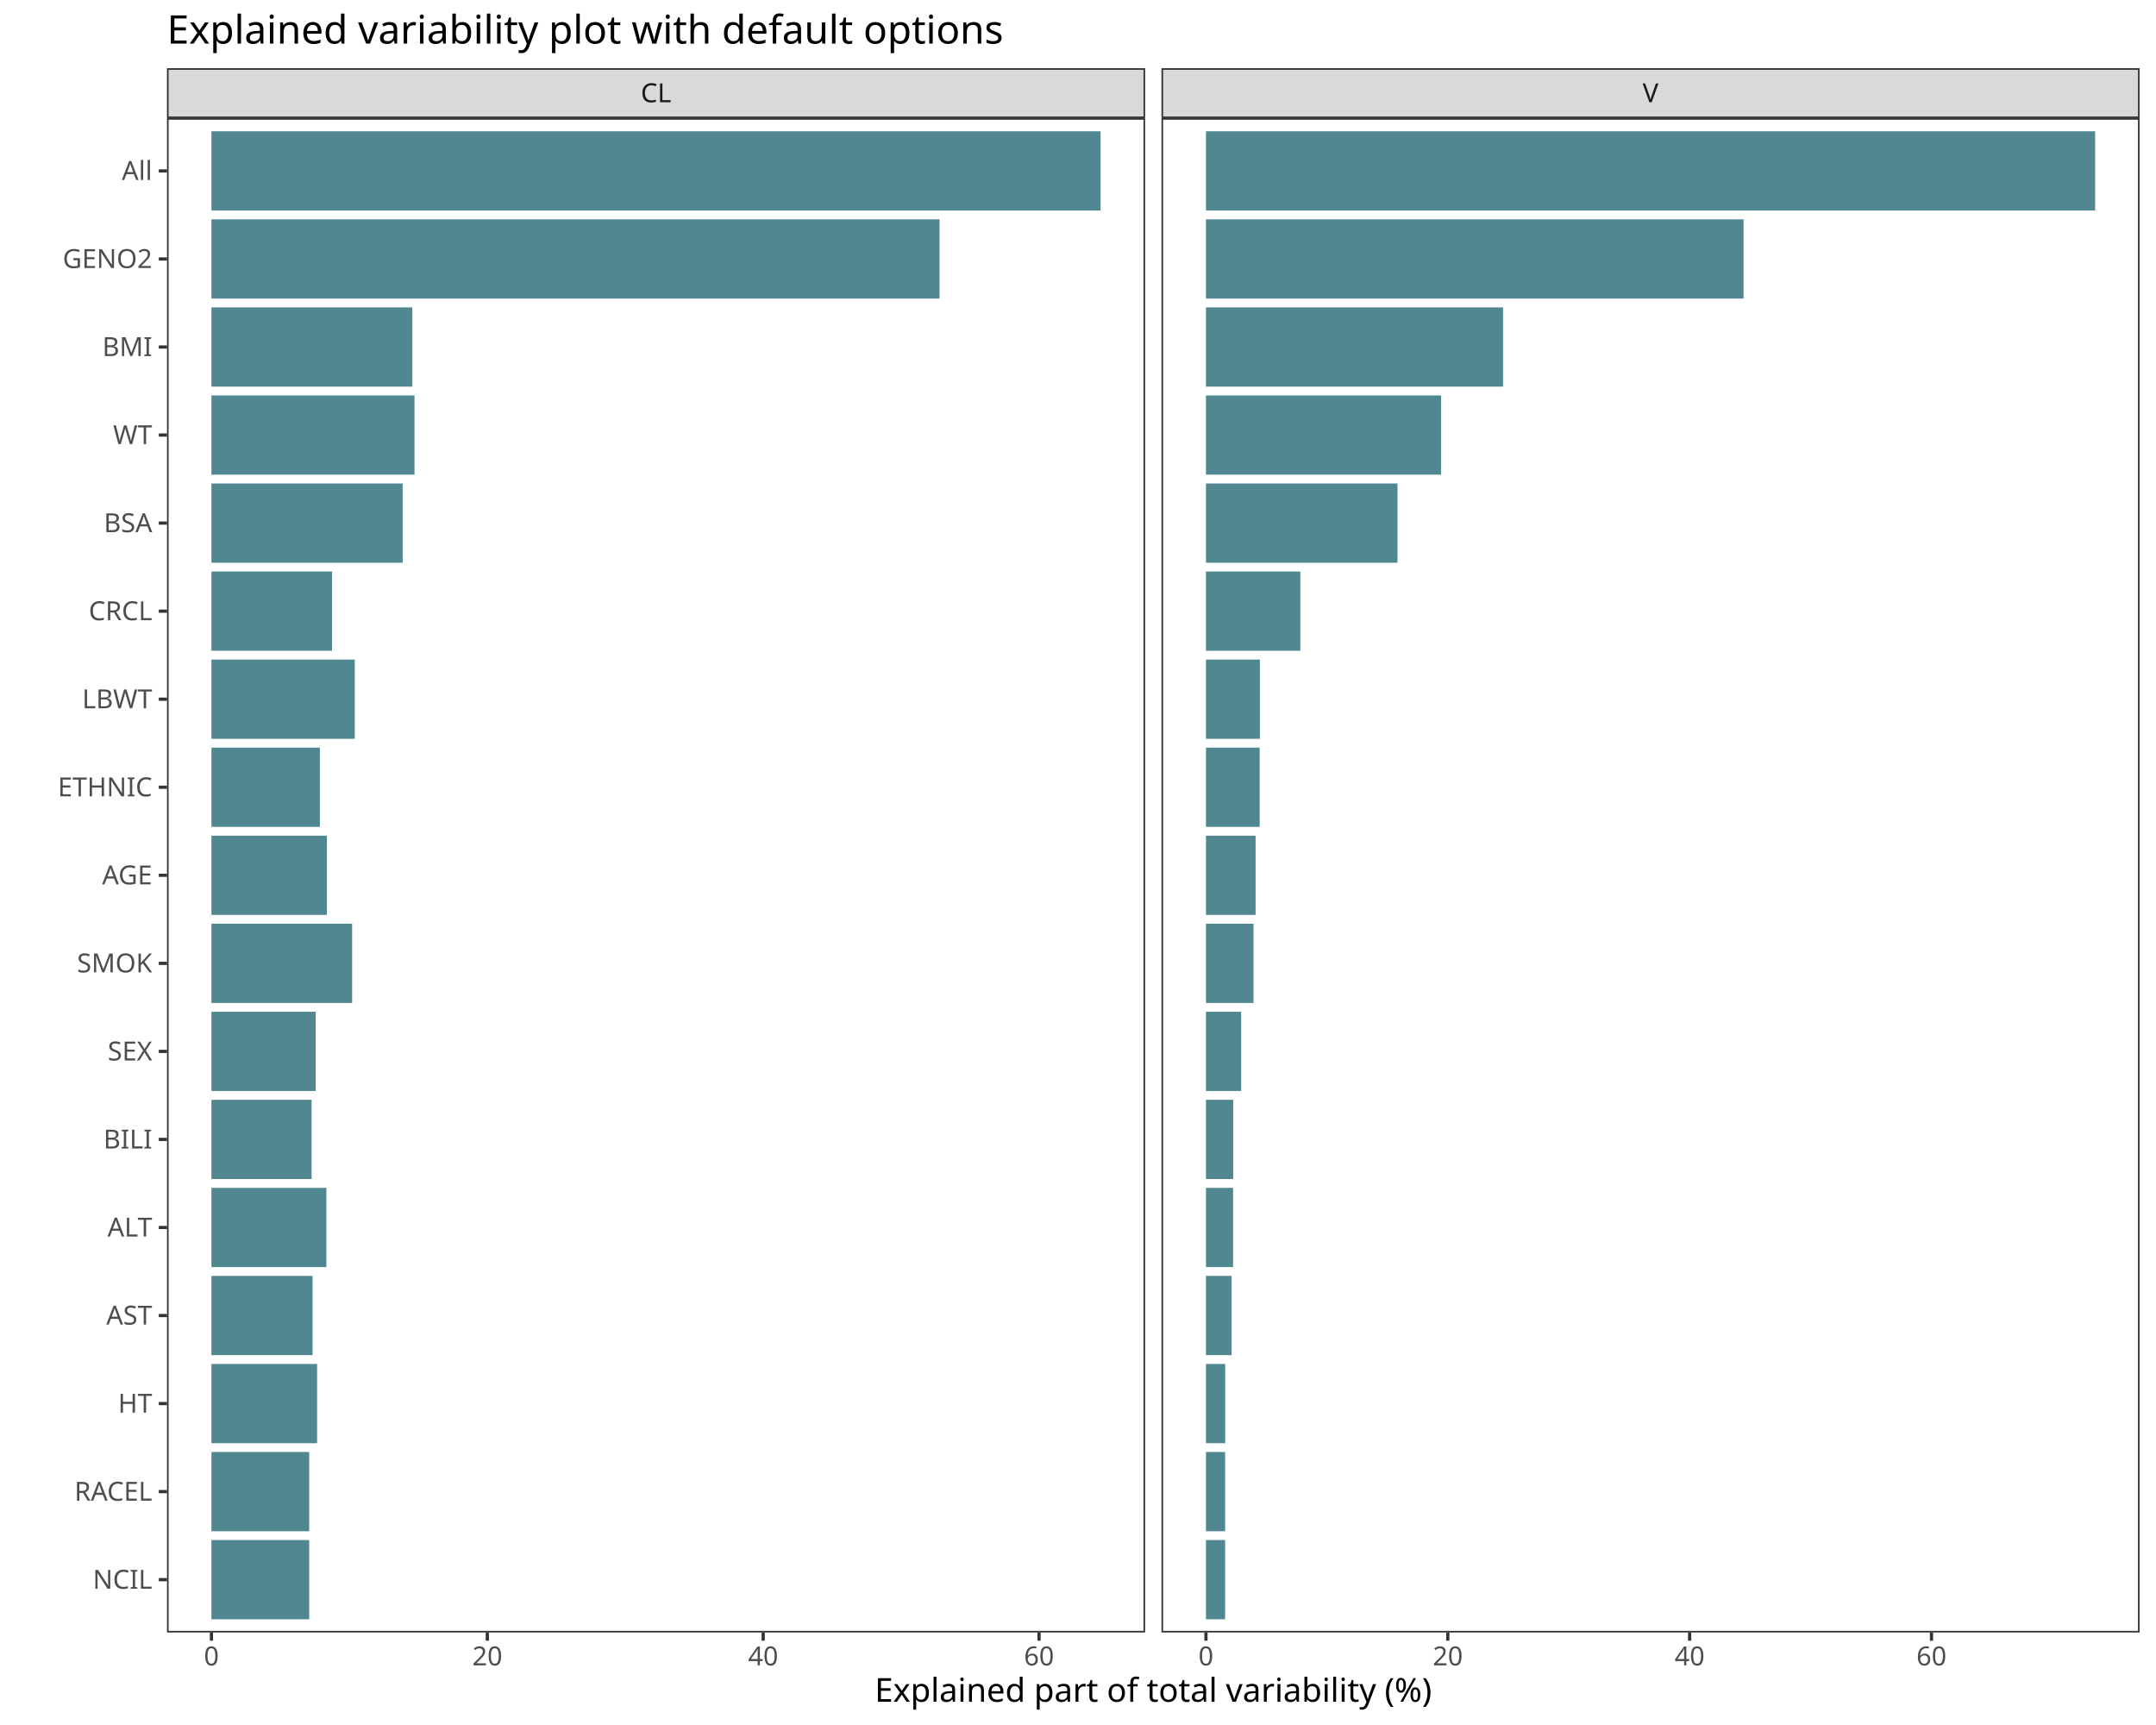
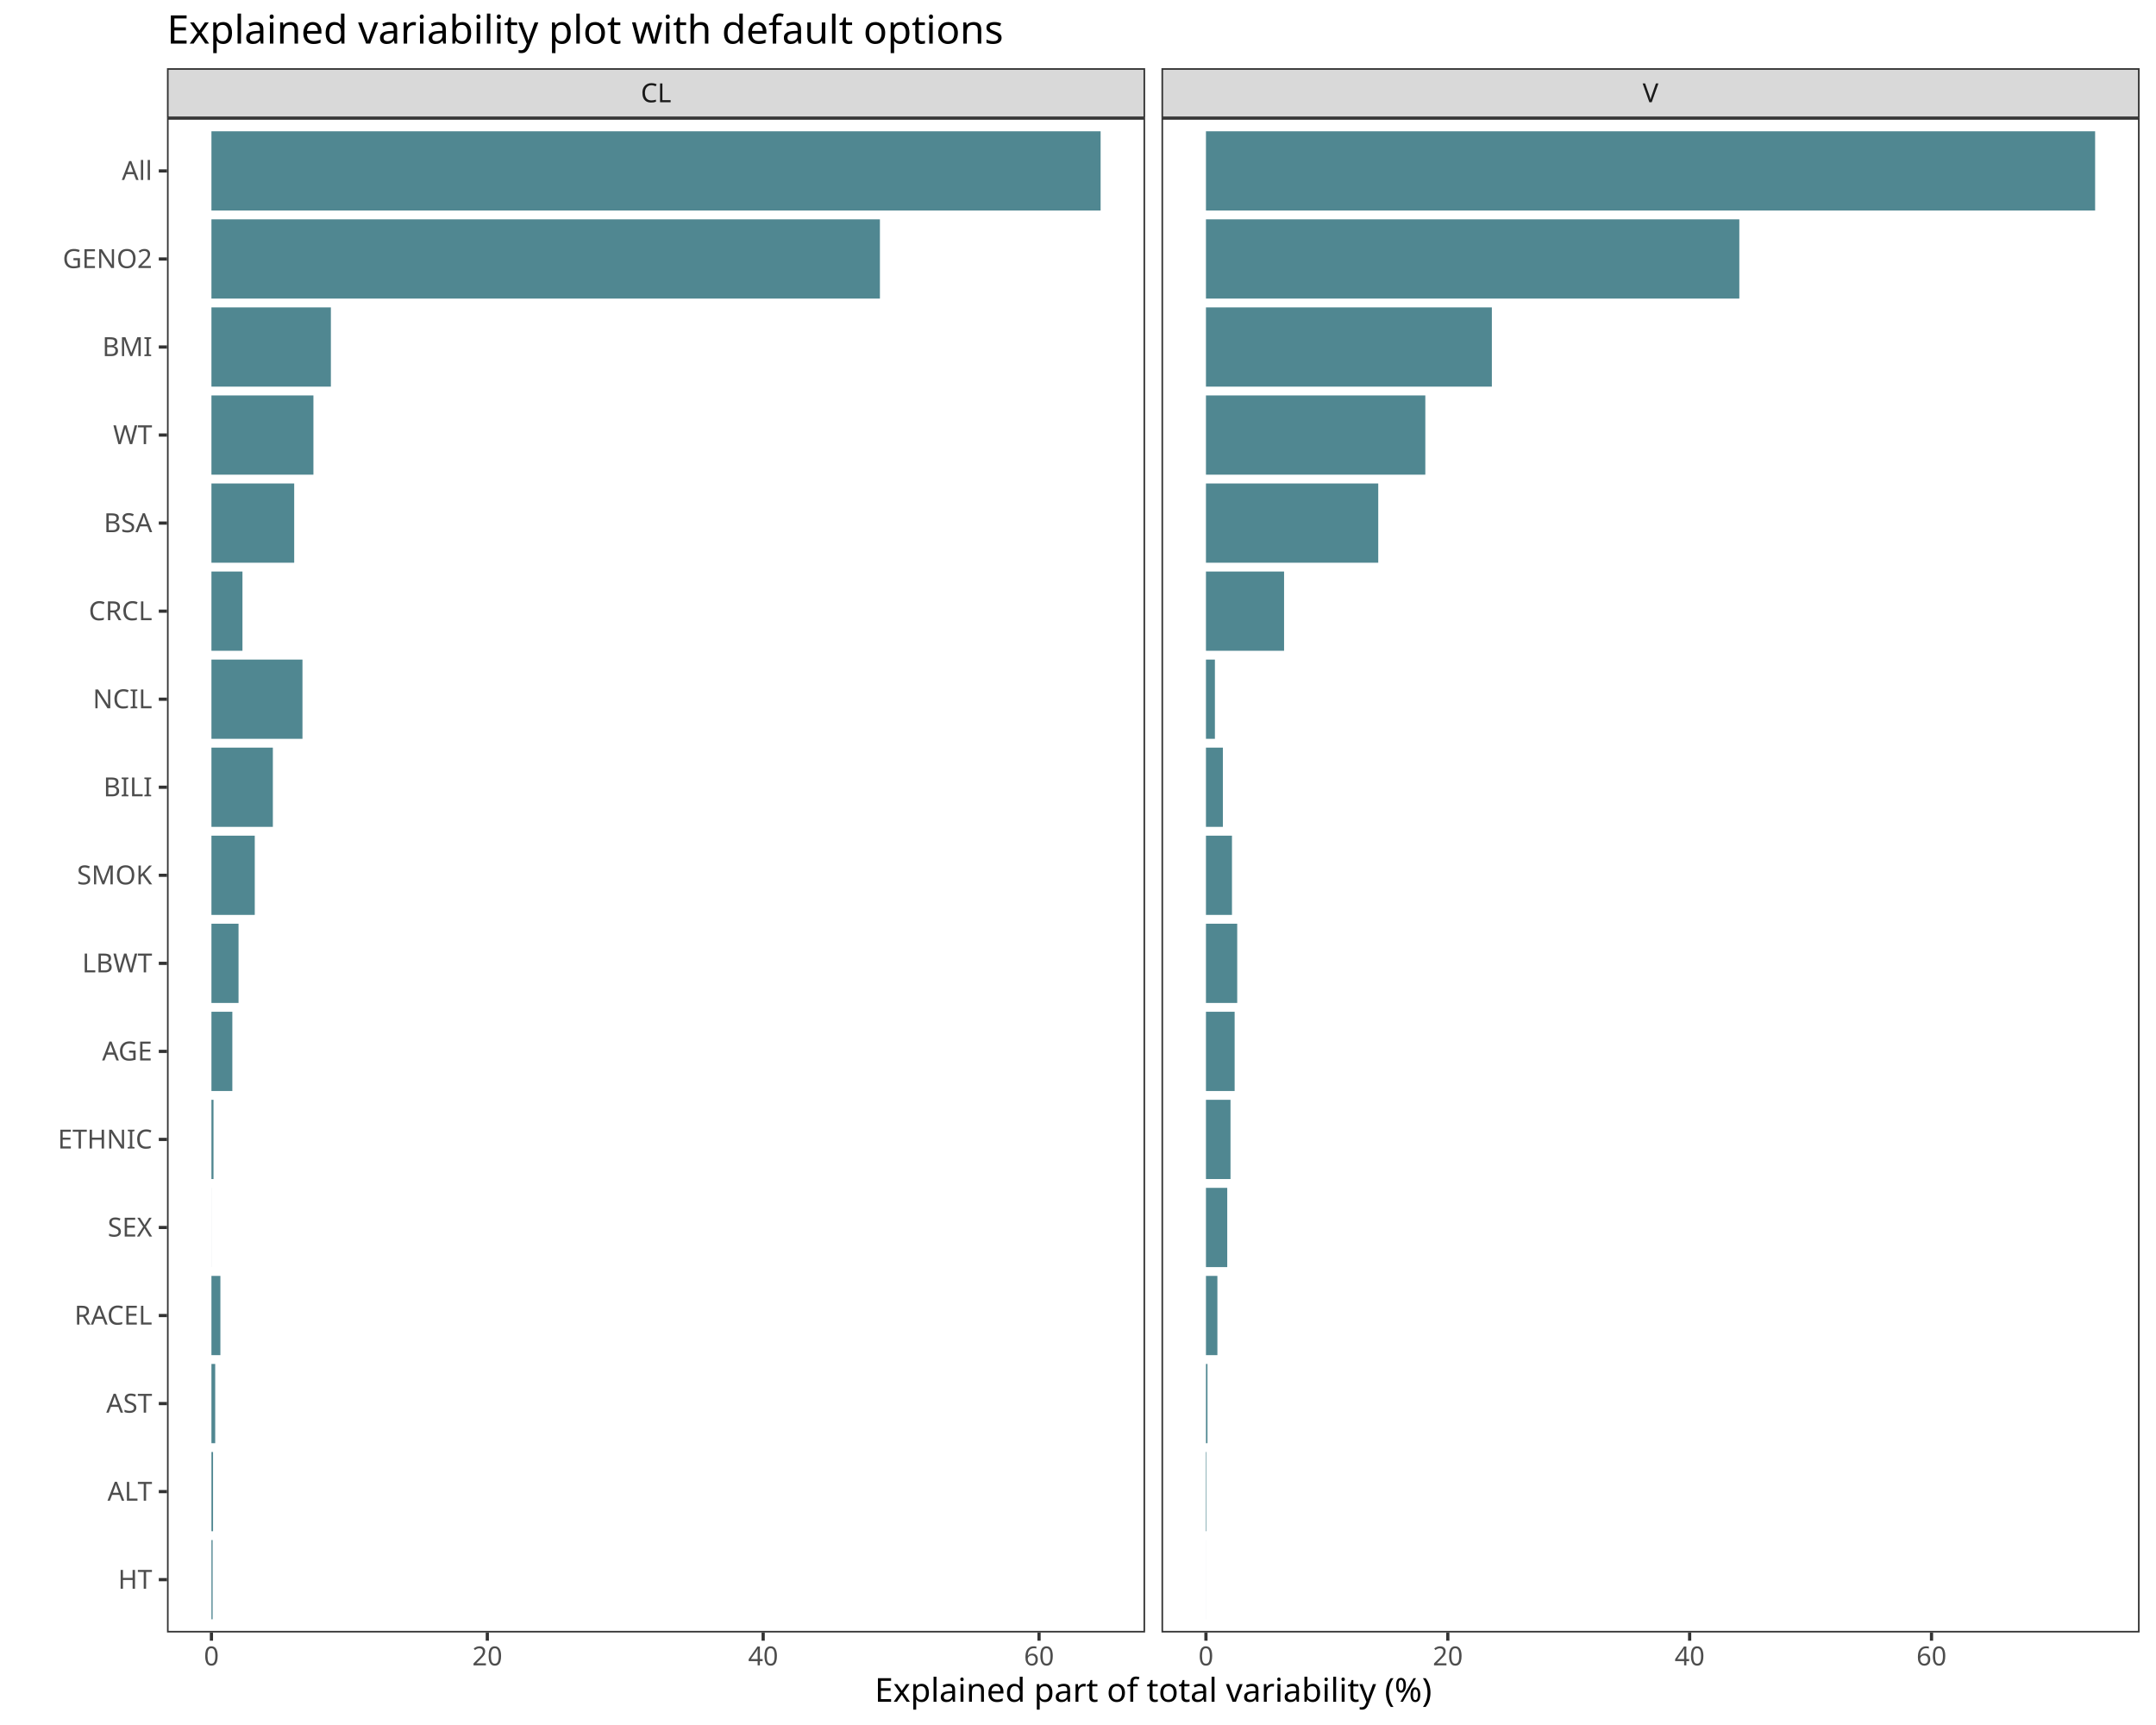
<svg xmlns="http://www.w3.org/2000/svg" class="svglite" data-engine-version="2.0" width="720.00pt" height="576.00pt" viewBox="0 0 720.00 576.00">
  <defs>
    <style type="text/css">
    .svglite line, .svglite polyline, .svglite polygon, .svglite path, .svglite rect, .svglite circle {
      fill: none;
      stroke: #000000;
      stroke-linecap: round;
      stroke-linejoin: round;
      stroke-miterlimit: 10.00;
    }
  </style>
  </defs>
  <rect width="100%" height="100%" style="stroke: none; fill: #FFFFFF;" />
  <defs>
    <clipPath id="cpMC4wMHw3MjAuMDB8MC4wMHw1NzYuMDA=">
      <rect x="0.00" y="0.00" width="720.00" height="576.00" />
    </clipPath>
  </defs>
  <g clip-path="url(#cpMC4wMHw3MjAuMDB8MC4wMHw1NzYuMDA=)">
    <rect x="0.00" y="0.00" width="720.00" height="576.00" style="stroke-width: 1.07; stroke: #FFFFFF; fill: #FFFFFF;" />
  </g>
  <defs>
    <clipPath id="cpNTUuNzd8MzgyLjQwfDM5LjQzfDU0NS4xMQ==">
      <rect x="55.77" y="39.43" width="326.64" height="505.68" />
    </clipPath>
  </defs>
  <g clip-path="url(#cpNTUuNzd8MzgyLjQwfDM5LjQzfDU0NS4xMQ==)">
    <rect x="55.77" y="39.43" width="326.64" height="505.68" style="stroke-width: 1.07; stroke: none; fill: #FFFFFF;" />
-     <rect x="70.61" y="43.84" width="296.94" height="26.46" style="stroke-width: 1.07; stroke: none; stroke-linecap: butt; stroke-linejoin: miter; fill: #508791;" />
-     <rect x="70.61" y="279.04" width="38.56" height="26.46" style="stroke-width: 1.07; stroke: none; stroke-linecap: butt; stroke-linejoin: miter; fill: #508791;" />
-     <rect x="70.61" y="396.64" width="38.38" height="26.46" style="stroke-width: 1.07; stroke: none; stroke-linecap: butt; stroke-linejoin: miter; fill: #508791;" />
-     <rect x="70.61" y="426.04" width="33.78" height="26.46" style="stroke-width: 1.07; stroke: none; stroke-linecap: butt; stroke-linejoin: miter; fill: #508791;" />
-     <rect x="70.61" y="367.24" width="33.44" height="26.46" style="stroke-width: 1.07; stroke: none; stroke-linecap: butt; stroke-linejoin: miter; fill: #508791;" />
-     <rect x="70.61" y="102.64" width="67.09" height="26.46" style="stroke-width: 1.07; stroke: none; stroke-linecap: butt; stroke-linejoin: miter; fill: #508791;" />
-     <rect x="70.61" y="161.44" width="63.86" height="26.46" style="stroke-width: 1.07; stroke: none; stroke-linecap: butt; stroke-linejoin: miter; fill: #508791;" />
-     <rect x="70.61" y="190.84" width="40.27" height="26.46" style="stroke-width: 1.07; stroke: none; stroke-linecap: butt; stroke-linejoin: miter; fill: #508791;" />
-     <rect x="70.61" y="249.64" width="36.21" height="26.46" style="stroke-width: 1.07; stroke: none; stroke-linecap: butt; stroke-linejoin: miter; fill: #508791;" />
-     <rect x="70.61" y="73.24" width="243.15" height="26.46" style="stroke-width: 1.07; stroke: none; stroke-linecap: butt; stroke-linejoin: miter; fill: #508791;" />
-     <rect x="70.61" y="455.44" width="35.29" height="26.46" style="stroke-width: 1.07; stroke: none; stroke-linecap: butt; stroke-linejoin: miter; fill: #508791;" />
-     <rect x="70.61" y="220.24" width="47.86" height="26.46" style="stroke-width: 1.07; stroke: none; stroke-linecap: butt; stroke-linejoin: miter; fill: #508791;" />
-     <rect x="70.61" y="514.24" width="32.65" height="26.46" style="stroke-width: 1.07; stroke: none; stroke-linecap: butt; stroke-linejoin: miter; fill: #508791;" />
-     <rect x="70.61" y="484.84" width="32.65" height="26.46" style="stroke-width: 1.07; stroke: none; stroke-linecap: butt; stroke-linejoin: miter; fill: #508791;" />
-     <rect x="70.61" y="337.84" width="34.81" height="26.46" style="stroke-width: 1.07; stroke: none; stroke-linecap: butt; stroke-linejoin: miter; fill: #508791;" />
-     <rect x="70.61" y="308.44" width="46.98" height="26.46" style="stroke-width: 1.07; stroke: none; stroke-linecap: butt; stroke-linejoin: miter; fill: #508791;" />
-     <rect x="70.61" y="132.04" width="67.81" height="26.46" style="stroke-width: 1.07; stroke: none; stroke-linecap: butt; stroke-linejoin: miter; fill: #508791;" />
+     <rect x="70.61" y="43.84" width="296.94" height="26.46" style="stroke-width: 1.07; stroke: none; stroke-linecap: square; stroke-linejoin: miter; fill: #508791;" />
+     <rect x="70.61" y="337.84" width="6.98" height="26.46" style="stroke-width: 1.07; stroke: none; stroke-linecap: square; stroke-linejoin: miter; fill: #508791;" />
+     <rect x="70.61" y="484.84" width="0.54" height="26.46" style="stroke-width: 1.07; stroke: none; stroke-linecap: square; stroke-linejoin: miter; fill: #508791;" />
+     <rect x="70.61" y="455.44" width="1.26" height="26.46" style="stroke-width: 1.07; stroke: none; stroke-linecap: square; stroke-linejoin: miter; fill: #508791;" />
+     <rect x="70.61" y="249.64" width="20.51" height="26.46" style="stroke-width: 1.07; stroke: none; stroke-linecap: square; stroke-linejoin: miter; fill: #508791;" />
+     <rect x="70.61" y="102.64" width="39.89" height="26.46" style="stroke-width: 1.07; stroke: none; stroke-linecap: square; stroke-linejoin: miter; fill: #508791;" />
+     <rect x="70.61" y="161.44" width="27.64" height="26.46" style="stroke-width: 1.07; stroke: none; stroke-linecap: square; stroke-linejoin: miter; fill: #508791;" />
+     <rect x="70.61" y="190.84" width="10.36" height="26.46" style="stroke-width: 1.07; stroke: none; stroke-linecap: square; stroke-linejoin: miter; fill: #508791;" />
+     <rect x="70.61" y="367.24" width="0.69" height="26.46" style="stroke-width: 1.07; stroke: none; stroke-linecap: square; stroke-linejoin: miter; fill: #508791;" />
+     <rect x="70.61" y="73.24" width="223.24" height="26.46" style="stroke-width: 1.07; stroke: none; stroke-linecap: square; stroke-linejoin: miter; fill: #508791;" />
+     <rect x="70.61" y="514.24" width="0.40" height="26.46" style="stroke-width: 1.07; stroke: none; stroke-linecap: square; stroke-linejoin: miter; fill: #508791;" />
+     <rect x="70.61" y="308.44" width="9.05" height="26.46" style="stroke-width: 1.07; stroke: none; stroke-linecap: square; stroke-linejoin: miter; fill: #508791;" />
+     <rect x="70.61" y="220.24" width="30.40" height="26.46" style="stroke-width: 1.07; stroke: none; stroke-linecap: square; stroke-linejoin: miter; fill: #508791;" />
+     <rect x="70.61" y="426.04" width="2.99" height="26.46" style="stroke-width: 1.07; stroke: none; stroke-linecap: square; stroke-linejoin: miter; fill: #508791;" />
+     <rect x="70.61" y="396.64" width="0.013" height="26.46" style="stroke-width: 1.07; stroke: none; stroke-linecap: square; stroke-linejoin: miter; fill: #508791;" />
+     <rect x="70.61" y="279.04" width="14.47" height="26.46" style="stroke-width: 1.07; stroke: none; stroke-linecap: square; stroke-linejoin: miter; fill: #508791;" />
+     <rect x="70.61" y="132.04" width="34.06" height="26.46" style="stroke-width: 1.07; stroke: none; stroke-linecap: square; stroke-linejoin: miter; fill: #508791;" />
    <rect x="55.77" y="39.43" width="326.64" height="505.68" style="stroke-width: 1.07; stroke: #333333;" />
  </g>
  <g clip-path="url(#cpMC4wMHw3MjAuMDB8MC4wMHw1NzYuMDA=)">
</g>
  <defs>
    <clipPath id="cpMzg3Ljg4fDcxNC41MnwzOS40M3w1NDUuMTE=">
      <rect x="387.88" y="39.43" width="326.64" height="505.68" />
    </clipPath>
  </defs>
  <g clip-path="url(#cpMzg3Ljg4fDcxNC41MnwzOS40M3w1NDUuMTE=)">
    <rect x="387.88" y="39.43" width="326.64" height="505.68" style="stroke-width: 1.07; stroke: none; fill: #FFFFFF;" />
-     <rect x="402.73" y="43.84" width="296.94" height="26.46" style="stroke-width: 1.07; stroke: none; stroke-linecap: butt; stroke-linejoin: miter; fill: #508791;" />
-     <rect x="402.73" y="279.04" width="16.57" height="26.46" style="stroke-width: 1.07; stroke: none; stroke-linecap: butt; stroke-linejoin: miter; fill: #508791;" />
-     <rect x="402.73" y="396.64" width="9.06" height="26.46" style="stroke-width: 1.07; stroke: none; stroke-linecap: butt; stroke-linejoin: miter; fill: #508791;" />
-     <rect x="402.73" y="426.04" width="8.57" height="26.46" style="stroke-width: 1.07; stroke: none; stroke-linecap: butt; stroke-linejoin: miter; fill: #508791;" />
-     <rect x="402.73" y="367.24" width="9.10" height="26.46" style="stroke-width: 1.07; stroke: none; stroke-linecap: butt; stroke-linejoin: miter; fill: #508791;" />
-     <rect x="402.73" y="102.64" width="99.21" height="26.46" style="stroke-width: 1.07; stroke: none; stroke-linecap: butt; stroke-linejoin: miter; fill: #508791;" />
-     <rect x="402.73" y="161.44" width="63.97" height="26.46" style="stroke-width: 1.07; stroke: none; stroke-linecap: butt; stroke-linejoin: miter; fill: #508791;" />
-     <rect x="402.73" y="190.84" width="31.52" height="26.46" style="stroke-width: 1.07; stroke: none; stroke-linecap: butt; stroke-linejoin: miter; fill: #508791;" />
-     <rect x="402.73" y="249.64" width="17.94" height="26.46" style="stroke-width: 1.07; stroke: none; stroke-linecap: butt; stroke-linejoin: miter; fill: #508791;" />
-     <rect x="402.73" y="73.24" width="179.53" height="26.46" style="stroke-width: 1.07; stroke: none; stroke-linecap: butt; stroke-linejoin: miter; fill: #508791;" />
-     <rect x="402.73" y="455.44" width="6.43" height="26.46" style="stroke-width: 1.07; stroke: none; stroke-linecap: butt; stroke-linejoin: miter; fill: #508791;" />
-     <rect x="402.73" y="220.24" width="18.01" height="26.46" style="stroke-width: 1.07; stroke: none; stroke-linecap: butt; stroke-linejoin: miter; fill: #508791;" />
-     <rect x="402.73" y="514.24" width="6.40" height="26.46" style="stroke-width: 1.07; stroke: none; stroke-linecap: butt; stroke-linejoin: miter; fill: #508791;" />
-     <rect x="402.73" y="484.84" width="6.40" height="26.46" style="stroke-width: 1.07; stroke: none; stroke-linecap: butt; stroke-linejoin: miter; fill: #508791;" />
-     <rect x="402.73" y="337.84" width="11.76" height="26.46" style="stroke-width: 1.07; stroke: none; stroke-linecap: butt; stroke-linejoin: miter; fill: #508791;" />
-     <rect x="402.73" y="308.44" width="15.88" height="26.46" style="stroke-width: 1.07; stroke: none; stroke-linecap: butt; stroke-linejoin: miter; fill: #508791;" />
-     <rect x="402.73" y="132.04" width="78.51" height="26.46" style="stroke-width: 1.07; stroke: none; stroke-linecap: butt; stroke-linejoin: miter; fill: #508791;" />
+     <rect x="402.73" y="43.84" width="296.94" height="26.46" style="stroke-width: 1.07; stroke: none; stroke-linecap: square; stroke-linejoin: miter; fill: #508791;" />
+     <rect x="402.73" y="337.84" width="9.58" height="26.46" style="stroke-width: 1.07; stroke: none; stroke-linecap: square; stroke-linejoin: miter; fill: #508791;" />
+     <rect x="402.73" y="484.84" width="0.18" height="26.46" style="stroke-width: 1.07; stroke: none; stroke-linecap: square; stroke-linejoin: miter; fill: #508791;" />
+     <rect x="402.73" y="455.44" width="0.51" height="26.46" style="stroke-width: 1.07; stroke: none; stroke-linecap: square; stroke-linejoin: miter; fill: #508791;" />
+     <rect x="402.73" y="249.64" width="5.65" height="26.46" style="stroke-width: 1.07; stroke: none; stroke-linecap: square; stroke-linejoin: miter; fill: #508791;" />
+     <rect x="402.73" y="102.64" width="95.48" height="26.46" style="stroke-width: 1.07; stroke: none; stroke-linecap: square; stroke-linejoin: miter; fill: #508791;" />
+     <rect x="402.73" y="161.44" width="57.54" height="26.46" style="stroke-width: 1.07; stroke: none; stroke-linecap: square; stroke-linejoin: miter; fill: #508791;" />
+     <rect x="402.73" y="190.84" width="26.09" height="26.46" style="stroke-width: 1.07; stroke: none; stroke-linecap: square; stroke-linejoin: miter; fill: #508791;" />
+     <rect x="402.73" y="367.24" width="8.20" height="26.46" style="stroke-width: 1.07; stroke: none; stroke-linecap: square; stroke-linejoin: miter; fill: #508791;" />
+     <rect x="402.73" y="73.24" width="178.12" height="26.46" style="stroke-width: 1.07; stroke: none; stroke-linecap: square; stroke-linejoin: miter; fill: #508791;" />
+     <rect x="402.73" y="514.24" width="0.009" height="26.46" style="stroke-width: 1.07; stroke: none; stroke-linecap: square; stroke-linejoin: miter; fill: #508791;" />
+     <rect x="402.73" y="308.44" width="10.44" height="26.46" style="stroke-width: 1.07; stroke: none; stroke-linecap: square; stroke-linejoin: miter; fill: #508791;" />
+     <rect x="402.73" y="220.24" width="2.99" height="26.46" style="stroke-width: 1.07; stroke: none; stroke-linecap: square; stroke-linejoin: miter; fill: #508791;" />
+     <rect x="402.73" y="426.04" width="3.82" height="26.46" style="stroke-width: 1.07; stroke: none; stroke-linecap: square; stroke-linejoin: miter; fill: #508791;" />
+     <rect x="402.73" y="396.64" width="7.11" height="26.46" style="stroke-width: 1.07; stroke: none; stroke-linecap: square; stroke-linejoin: miter; fill: #508791;" />
+     <rect x="402.73" y="279.04" width="8.69" height="26.46" style="stroke-width: 1.07; stroke: none; stroke-linecap: square; stroke-linejoin: miter; fill: #508791;" />
+     <rect x="402.73" y="132.04" width="73.26" height="26.46" style="stroke-width: 1.07; stroke: none; stroke-linecap: square; stroke-linejoin: miter; fill: #508791;" />
    <rect x="387.88" y="39.43" width="326.64" height="505.68" style="stroke-width: 1.07; stroke: #333333;" />
  </g>
  <g clip-path="url(#cpMC4wMHw3MjAuMDB8MC4wMHw1NzYuMDA=)">
</g>
  <defs>
    <clipPath id="cpNTUuNzd8MzgyLjQwfDIyLjc4fDM5LjQz">
      <rect x="55.77" y="22.78" width="326.64" height="16.65" />
    </clipPath>
  </defs>
  <g clip-path="url(#cpNTUuNzd8MzgyLjQwfDIyLjc4fDM5LjQz)">
    <rect x="55.77" y="22.78" width="326.64" height="16.65" style="stroke-width: 1.07; stroke: #333333; fill: #D9D9D9;" />
    <text x="219.09" y="34.14" text-anchor="middle" style="font-size: 8.80px; fill: #1A1A1A; font-family: sans;" textLength="11.25px" lengthAdjust="spacingAndGlyphs">CL</text>
  </g>
  <g clip-path="url(#cpMC4wMHw3MjAuMDB8MC4wMHw1NzYuMDA=)">
</g>
  <defs>
    <clipPath id="cpMzg3Ljg4fDcxNC41MnwyMi43OHwzOS40Mw==">
      <rect x="387.88" y="22.78" width="326.64" height="16.65" />
    </clipPath>
  </defs>
  <g clip-path="url(#cpMzg3Ljg4fDcxNC41MnwyMi43OHwzOS40Mw==)">
    <rect x="387.88" y="22.78" width="326.64" height="16.65" style="stroke-width: 1.07; stroke: #333333; fill: #D9D9D9;" />
    <text x="551.20" y="34.14" text-anchor="middle" style="font-size: 8.80px; fill: #1A1A1A; font-family: sans;" textLength="5.87px" lengthAdjust="spacingAndGlyphs">V</text>
  </g>
  <g clip-path="url(#cpMC4wMHw3MjAuMDB8MC4wMHw1NzYuMDA=)">
    <polyline points="70.61,547.85 70.61,545.11 " style="stroke-width: 1.07; stroke: #333333; stroke-linecap: butt;" />
    <polyline points="162.74,547.85 162.74,545.11 " style="stroke-width: 1.07; stroke: #333333; stroke-linecap: butt;" />
    <polyline points="254.86,547.85 254.86,545.11 " style="stroke-width: 1.07; stroke: #333333; stroke-linecap: butt;" />
    <polyline points="346.99,547.85 346.99,545.11 " style="stroke-width: 1.07; stroke: #333333; stroke-linecap: butt;" />
    <text x="70.61" y="556.10" text-anchor="middle" style="font-size: 8.80px; fill: #4D4D4D; font-family: sans;" textLength="4.89px" lengthAdjust="spacingAndGlyphs">0</text>
    <text x="162.74" y="556.10" text-anchor="middle" style="font-size: 8.80px; fill: #4D4D4D; font-family: sans;" textLength="9.79px" lengthAdjust="spacingAndGlyphs">20</text>
    <text x="254.86" y="556.10" text-anchor="middle" style="font-size: 8.80px; fill: #4D4D4D; font-family: sans;" textLength="9.79px" lengthAdjust="spacingAndGlyphs">40</text>
    <text x="346.99" y="556.10" text-anchor="middle" style="font-size: 8.80px; fill: #4D4D4D; font-family: sans;" textLength="9.79px" lengthAdjust="spacingAndGlyphs">60</text>
    <polyline points="402.73,547.85 402.73,545.11 " style="stroke-width: 1.07; stroke: #333333; stroke-linecap: butt;" />
    <polyline points="483.50,547.85 483.50,545.11 " style="stroke-width: 1.07; stroke: #333333; stroke-linecap: butt;" />
    <polyline points="564.26,547.85 564.26,545.11 " style="stroke-width: 1.07; stroke: #333333; stroke-linecap: butt;" />
    <polyline points="645.03,547.85 645.03,545.11 " style="stroke-width: 1.07; stroke: #333333; stroke-linecap: butt;" />
    <text x="402.73" y="556.10" text-anchor="middle" style="font-size: 8.80px; fill: #4D4D4D; font-family: sans;" textLength="4.89px" lengthAdjust="spacingAndGlyphs">0</text>
    <text x="483.50" y="556.10" text-anchor="middle" style="font-size: 8.80px; fill: #4D4D4D; font-family: sans;" textLength="9.79px" lengthAdjust="spacingAndGlyphs">20</text>
    <text x="564.26" y="556.10" text-anchor="middle" style="font-size: 8.80px; fill: #4D4D4D; font-family: sans;" textLength="9.79px" lengthAdjust="spacingAndGlyphs">40</text>
    <text x="645.03" y="556.10" text-anchor="middle" style="font-size: 8.80px; fill: #4D4D4D; font-family: sans;" textLength="9.79px" lengthAdjust="spacingAndGlyphs">60</text>
-     <text x="50.84" y="530.50" text-anchor="end" style="font-size: 8.80px; fill: #4D4D4D; font-family: sans;" textLength="20.05px" lengthAdjust="spacingAndGlyphs">NCIL</text>
-     <text x="50.84" y="501.10" text-anchor="end" style="font-size: 8.80px; fill: #4D4D4D; font-family: sans;" textLength="29.35px" lengthAdjust="spacingAndGlyphs">RACEL</text>
-     <text x="50.84" y="471.70" text-anchor="end" style="font-size: 8.80px; fill: #4D4D4D; font-family: sans;" textLength="11.73px" lengthAdjust="spacingAndGlyphs">HT</text>
-     <text x="50.84" y="442.30" text-anchor="end" style="font-size: 8.80px; fill: #4D4D4D; font-family: sans;" textLength="17.12px" lengthAdjust="spacingAndGlyphs">AST</text>
-     <text x="50.84" y="412.90" text-anchor="end" style="font-size: 8.80px; fill: #4D4D4D; font-family: sans;" textLength="16.14px" lengthAdjust="spacingAndGlyphs">ALT</text>
-     <text x="50.84" y="383.50" text-anchor="end" style="font-size: 8.80px; fill: #4D4D4D; font-family: sans;" textLength="15.66px" lengthAdjust="spacingAndGlyphs">BILI</text>
-     <text x="50.84" y="354.10" text-anchor="end" style="font-size: 8.80px; fill: #4D4D4D; font-family: sans;" textLength="17.61px" lengthAdjust="spacingAndGlyphs">SEX</text>
-     <text x="50.84" y="324.70" text-anchor="end" style="font-size: 8.80px; fill: #4D4D4D; font-family: sans;" textLength="25.92px" lengthAdjust="spacingAndGlyphs">SMOK</text>
-     <text x="50.84" y="295.30" text-anchor="end" style="font-size: 8.80px; fill: #4D4D4D; font-family: sans;" textLength="18.59px" lengthAdjust="spacingAndGlyphs">AGE</text>
-     <text x="50.84" y="265.90" text-anchor="end" style="font-size: 8.80px; fill: #4D4D4D; font-family: sans;" textLength="32.76px" lengthAdjust="spacingAndGlyphs">ETHNIC</text>
-     <text x="50.84" y="236.50" text-anchor="end" style="font-size: 8.80px; fill: #4D4D4D; font-family: sans;" textLength="24.45px" lengthAdjust="spacingAndGlyphs">LBWT</text>
+     <text x="50.84" y="530.50" text-anchor="end" style="font-size: 8.80px; fill: #4D4D4D; font-family: sans;" textLength="11.73px" lengthAdjust="spacingAndGlyphs">HT</text>
+     <text x="50.84" y="501.10" text-anchor="end" style="font-size: 8.80px; fill: #4D4D4D; font-family: sans;" textLength="16.14px" lengthAdjust="spacingAndGlyphs">ALT</text>
+     <text x="50.84" y="471.70" text-anchor="end" style="font-size: 8.80px; fill: #4D4D4D; font-family: sans;" textLength="17.12px" lengthAdjust="spacingAndGlyphs">AST</text>
+     <text x="50.84" y="442.30" text-anchor="end" style="font-size: 8.80px; fill: #4D4D4D; font-family: sans;" textLength="29.35px" lengthAdjust="spacingAndGlyphs">RACEL</text>
+     <text x="50.84" y="412.90" text-anchor="end" style="font-size: 8.80px; fill: #4D4D4D; font-family: sans;" textLength="17.61px" lengthAdjust="spacingAndGlyphs">SEX</text>
+     <text x="50.84" y="383.50" text-anchor="end" style="font-size: 8.80px; fill: #4D4D4D; font-family: sans;" textLength="32.76px" lengthAdjust="spacingAndGlyphs">ETHNIC</text>
+     <text x="50.84" y="354.10" text-anchor="end" style="font-size: 8.80px; fill: #4D4D4D; font-family: sans;" textLength="18.59px" lengthAdjust="spacingAndGlyphs">AGE</text>
+     <text x="50.84" y="324.70" text-anchor="end" style="font-size: 8.80px; fill: #4D4D4D; font-family: sans;" textLength="24.45px" lengthAdjust="spacingAndGlyphs">LBWT</text>
+     <text x="50.84" y="295.30" text-anchor="end" style="font-size: 8.80px; fill: #4D4D4D; font-family: sans;" textLength="25.92px" lengthAdjust="spacingAndGlyphs">SMOK</text>
+     <text x="50.84" y="265.90" text-anchor="end" style="font-size: 8.80px; fill: #4D4D4D; font-family: sans;" textLength="15.66px" lengthAdjust="spacingAndGlyphs">BILI</text>
+     <text x="50.84" y="236.50" text-anchor="end" style="font-size: 8.80px; fill: #4D4D4D; font-family: sans;" textLength="20.05px" lengthAdjust="spacingAndGlyphs">NCIL</text>
    <text x="50.84" y="207.10" text-anchor="end" style="font-size: 8.80px; fill: #4D4D4D; font-family: sans;" textLength="23.97px" lengthAdjust="spacingAndGlyphs">CRCL</text>
    <text x="50.84" y="177.70" text-anchor="end" style="font-size: 8.80px; fill: #4D4D4D; font-family: sans;" textLength="17.61px" lengthAdjust="spacingAndGlyphs">BSA</text>
    <text x="50.84" y="148.30" text-anchor="end" style="font-size: 8.80px; fill: #4D4D4D; font-family: sans;" textLength="13.68px" lengthAdjust="spacingAndGlyphs">WT</text>
    <text x="50.84" y="118.90" text-anchor="end" style="font-size: 8.80px; fill: #4D4D4D; font-family: sans;" textLength="15.65px" lengthAdjust="spacingAndGlyphs">BMI</text>
    <text x="50.84" y="89.50" text-anchor="end" style="font-size: 8.80px; fill: #4D4D4D; font-family: sans;" textLength="30.82px" lengthAdjust="spacingAndGlyphs">GENO2</text>
    <text x="50.84" y="60.10" text-anchor="end" style="font-size: 8.80px; fill: #4D4D4D; font-family: sans;" textLength="9.78px" lengthAdjust="spacingAndGlyphs">All</text>
    <polyline points="53.03,527.47 55.77,527.47 " style="stroke-width: 1.07; stroke: #333333; stroke-linecap: butt;" />
    <polyline points="53.03,498.07 55.77,498.07 " style="stroke-width: 1.07; stroke: #333333; stroke-linecap: butt;" />
    <polyline points="53.03,468.67 55.77,468.67 " style="stroke-width: 1.07; stroke: #333333; stroke-linecap: butt;" />
    <polyline points="53.03,439.27 55.77,439.27 " style="stroke-width: 1.07; stroke: #333333; stroke-linecap: butt;" />
    <polyline points="53.03,409.87 55.77,409.87 " style="stroke-width: 1.07; stroke: #333333; stroke-linecap: butt;" />
    <polyline points="53.03,380.47 55.77,380.47 " style="stroke-width: 1.07; stroke: #333333; stroke-linecap: butt;" />
    <polyline points="53.03,351.07 55.77,351.07 " style="stroke-width: 1.07; stroke: #333333; stroke-linecap: butt;" />
    <polyline points="53.03,321.67 55.77,321.67 " style="stroke-width: 1.07; stroke: #333333; stroke-linecap: butt;" />
    <polyline points="53.03,292.27 55.77,292.27 " style="stroke-width: 1.07; stroke: #333333; stroke-linecap: butt;" />
    <polyline points="53.03,262.87 55.77,262.87 " style="stroke-width: 1.07; stroke: #333333; stroke-linecap: butt;" />
    <polyline points="53.03,233.47 55.77,233.47 " style="stroke-width: 1.07; stroke: #333333; stroke-linecap: butt;" />
    <polyline points="53.03,204.07 55.77,204.07 " style="stroke-width: 1.07; stroke: #333333; stroke-linecap: butt;" />
    <polyline points="53.03,174.67 55.77,174.67 " style="stroke-width: 1.07; stroke: #333333; stroke-linecap: butt;" />
    <polyline points="53.03,145.27 55.77,145.27 " style="stroke-width: 1.07; stroke: #333333; stroke-linecap: butt;" />
    <polyline points="53.03,115.87 55.77,115.87 " style="stroke-width: 1.07; stroke: #333333; stroke-linecap: butt;" />
    <polyline points="53.03,86.47 55.77,86.47 " style="stroke-width: 1.07; stroke: #333333; stroke-linecap: butt;" />
    <polyline points="53.03,57.07 55.77,57.07 " style="stroke-width: 1.07; stroke: #333333; stroke-linecap: butt;" />
    <text x="385.14" y="568.24" text-anchor="middle" style="font-size: 11.00px; font-family: sans;" textLength="175.47px" lengthAdjust="spacingAndGlyphs">Explained part of total variability (%)</text>
    <text x="55.77" y="14.56" style="font-size: 13.20px; font-family: sans;" textLength="258.29px" lengthAdjust="spacingAndGlyphs">Explained variability plot with default options</text>
  </g>
</svg>
